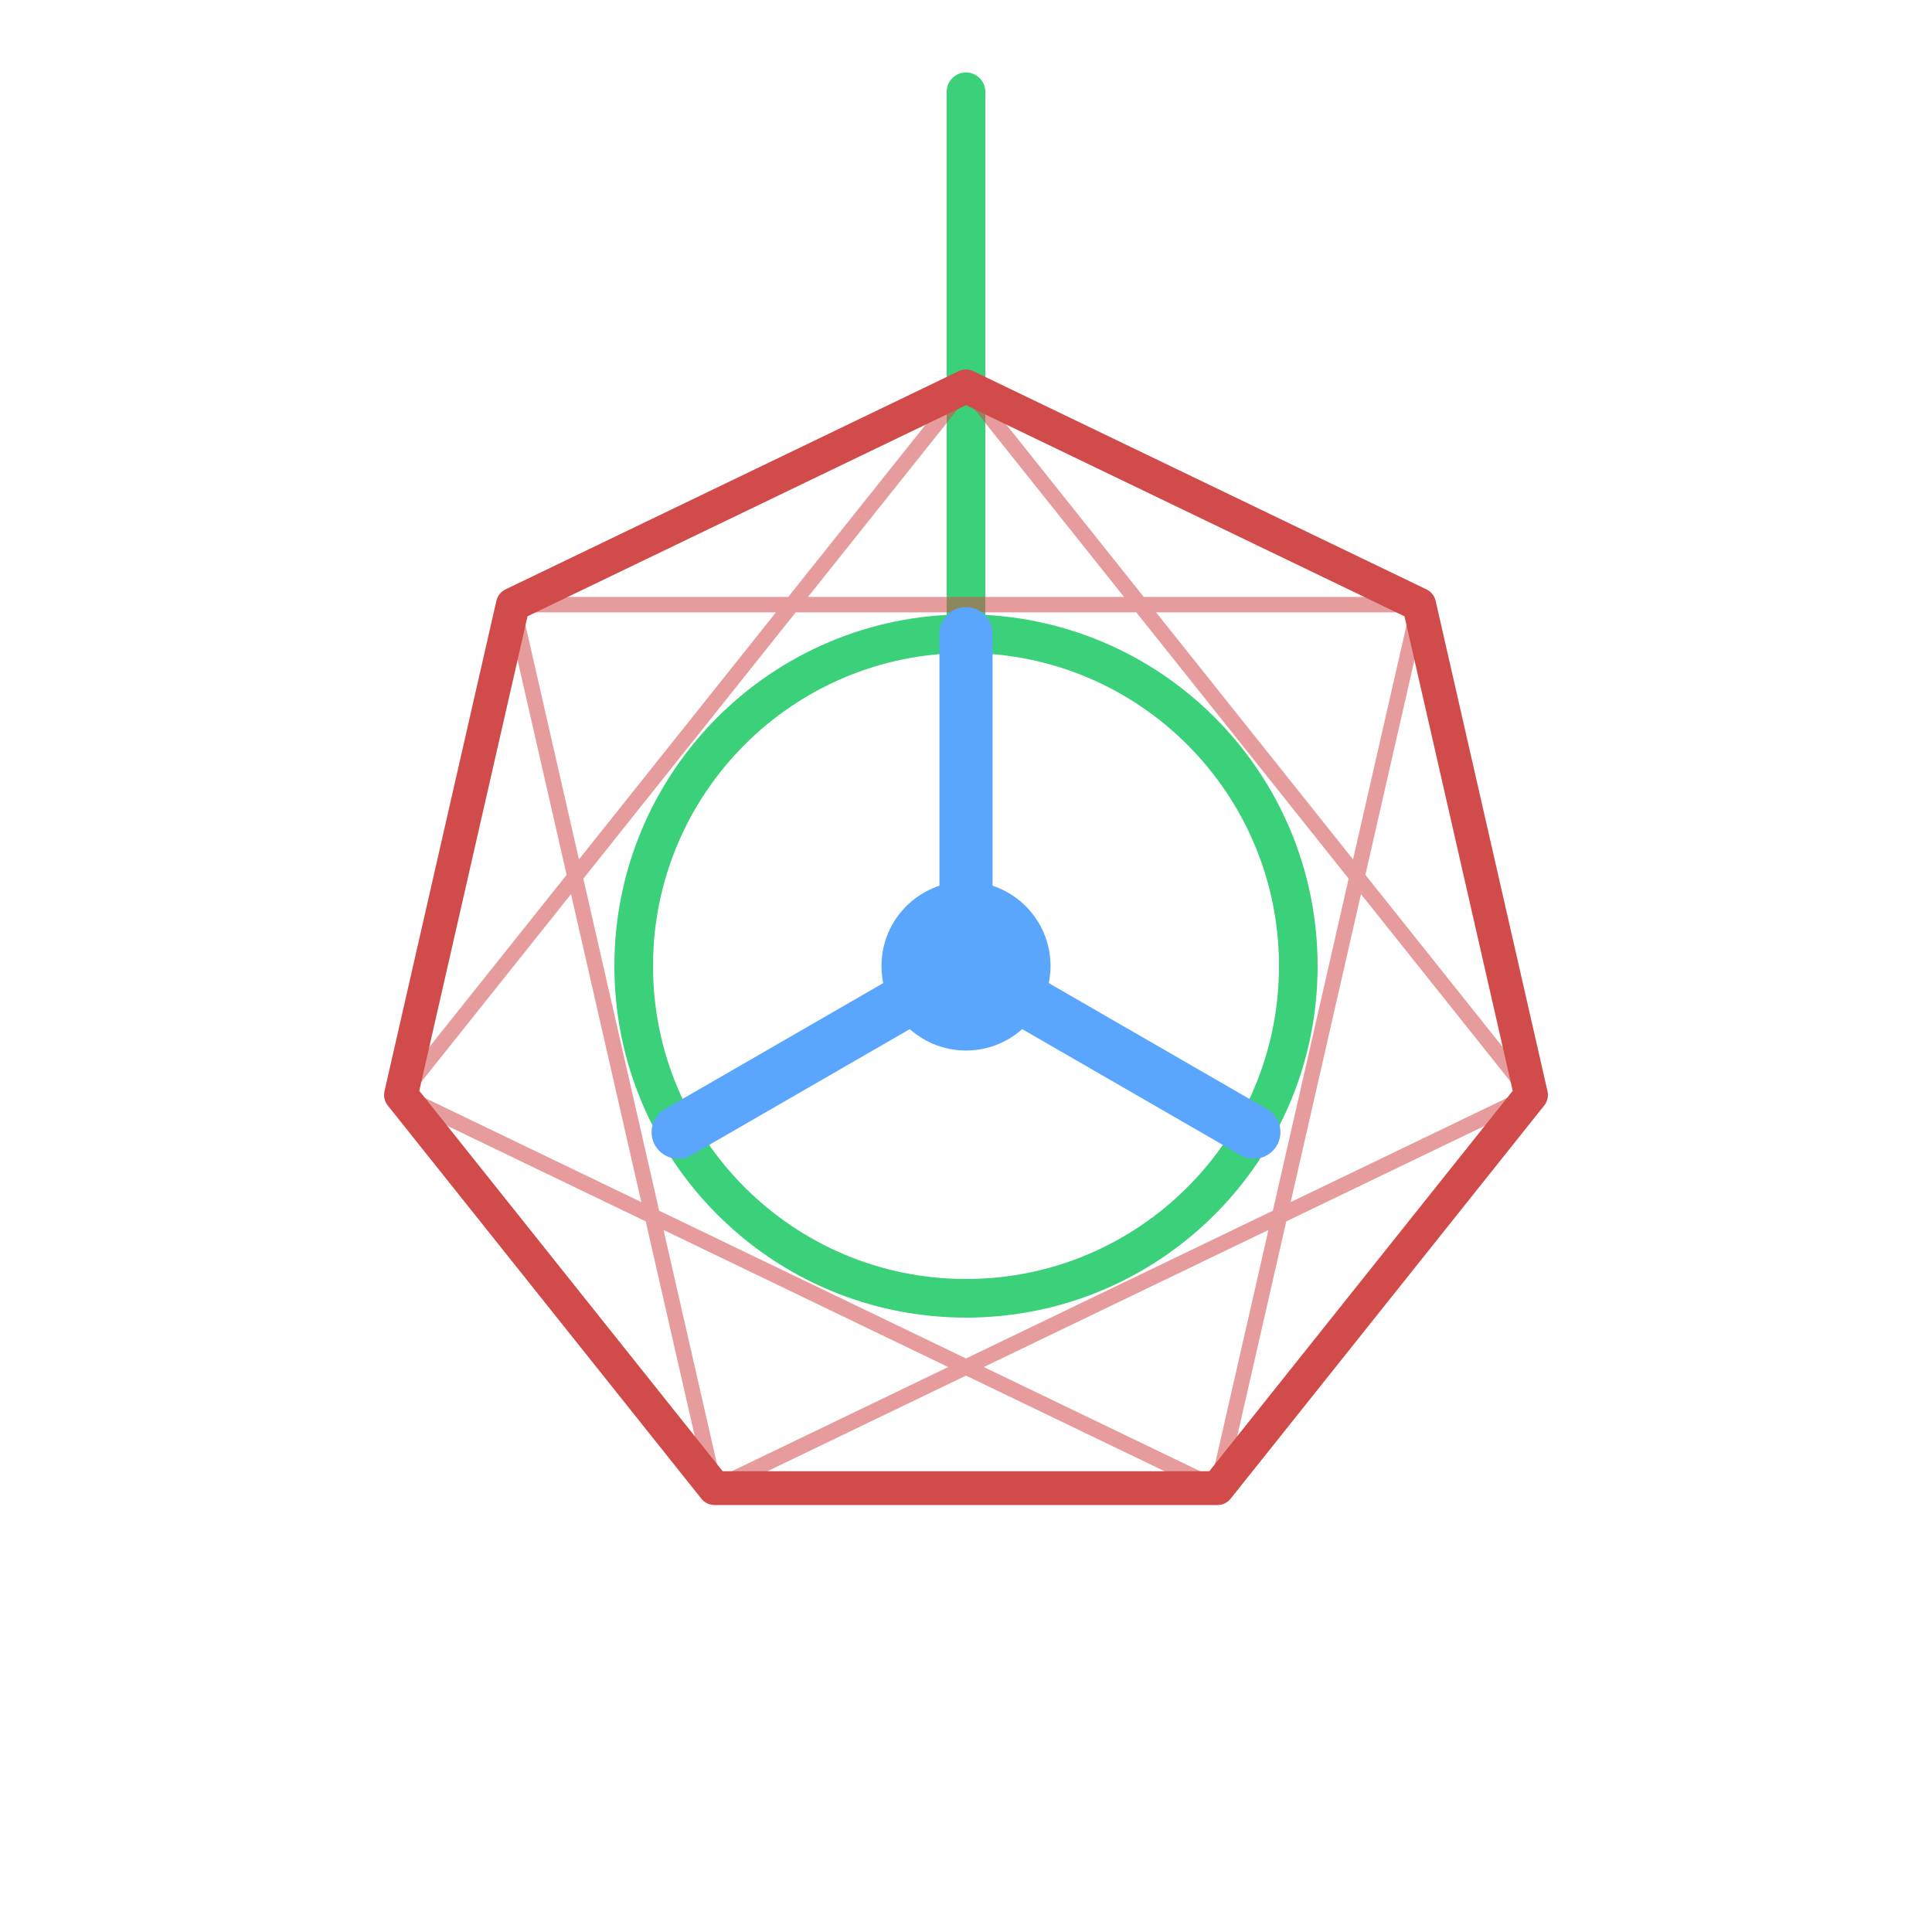
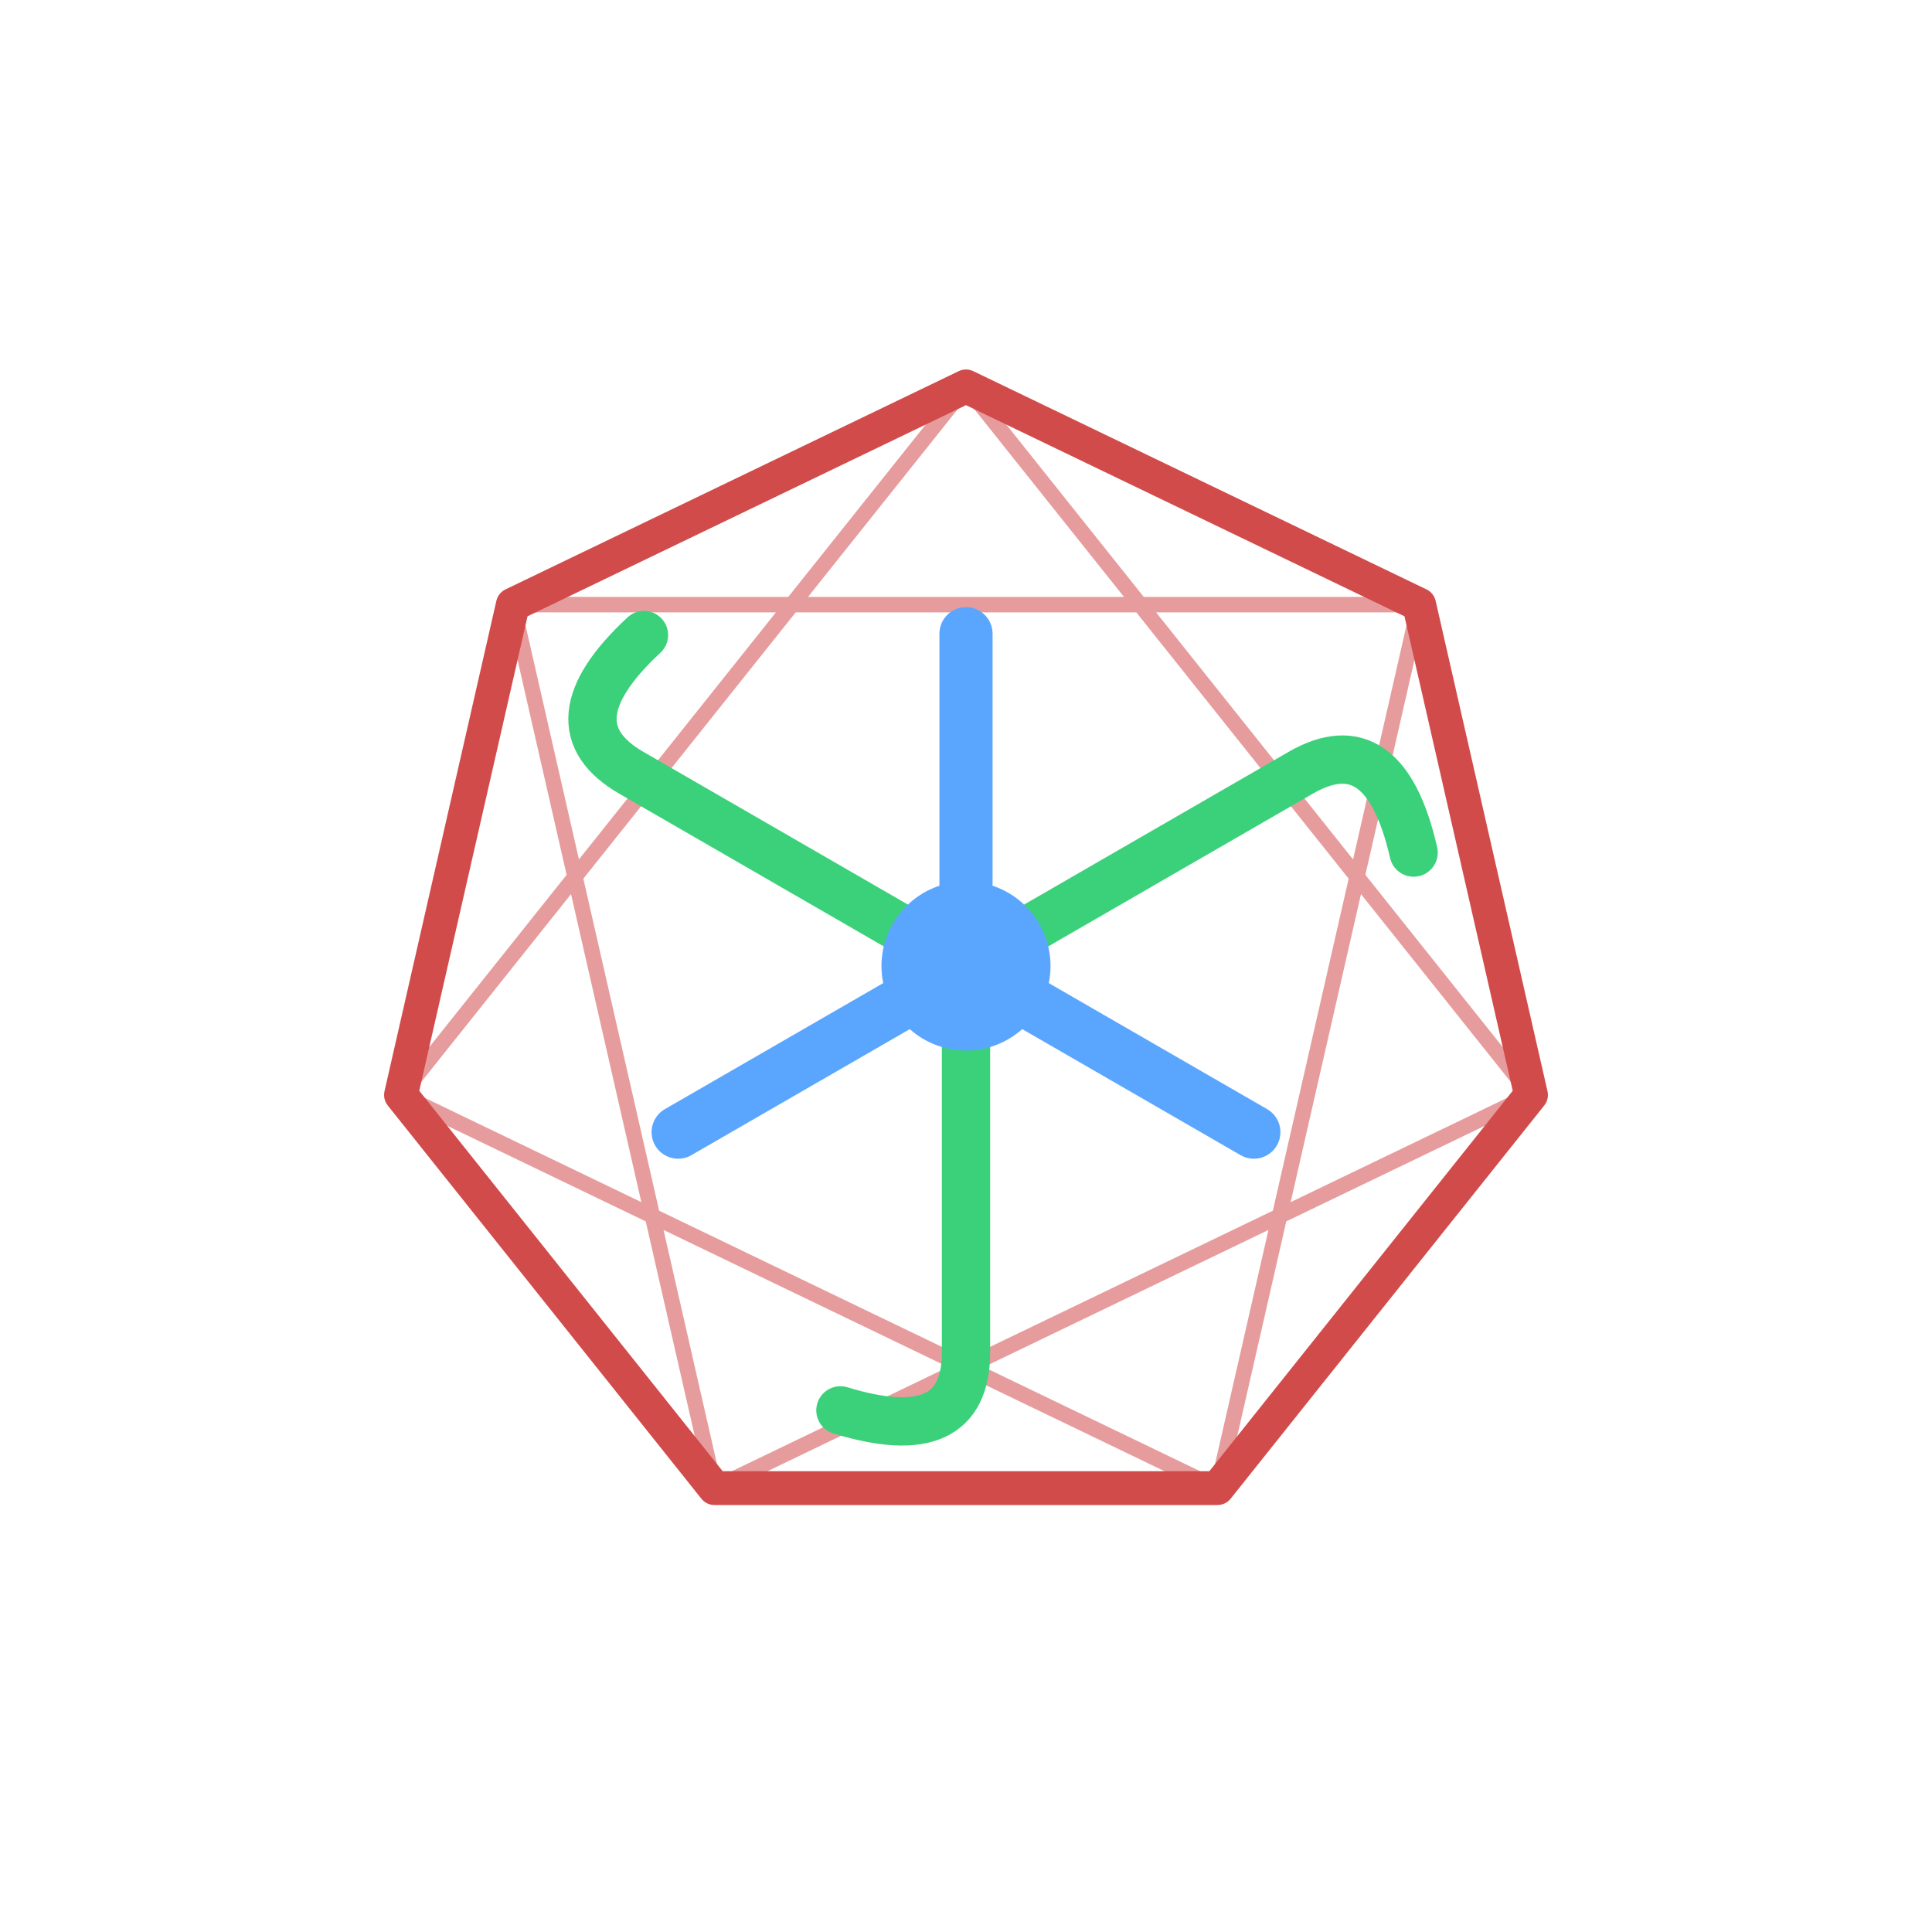
<svg xmlns="http://www.w3.org/2000/svg" viewBox="0 0 200 200">
-   <circle cx="100" cy="100" r="34.4" fill="none" stroke="#3ad17a" stroke-width="4" />
-   <line x1="100" y1="65.6" x2="100" y2="9.5" stroke="#3ad17a" stroke-width="4" stroke-linecap="round" />
  <path d="M 100 40 L 146.91 62.59 L 158.49 113.35 L 126.03 154.05 L 73.97 154.05 L 41.51 113.35 L 53.09 62.59 Z" fill="none" stroke="#d24b4b" stroke-width="3.5" stroke-linejoin="round" />
  <path d="M 100 40 L 158.49 113.35 L 73.97 154.05 L 53.09 62.59 L 146.91 62.59 L 126.03 154.05 L 41.51 113.35 Z" fill="none" stroke="#d24b4b" stroke-width="1.6" stroke-linejoin="round" opacity="0.55" />
-   <line x1="100" y1="100" x2="100" y2="65.6" stroke="#5aa6ff" stroke-width="5.5" stroke-linecap="round" />
-   <line x1="100" y1="100" x2="129.8" y2="117.2" stroke="#5aa6ff" stroke-width="5.5" stroke-linecap="round" />
-   <line x1="100" y1="100" x2="70.2" y2="117.2" stroke="#5aa6ff" stroke-width="5.5" stroke-linecap="round" />
+   <g fill="none" stroke="#3ad17a" stroke-width="5" stroke-linecap="round" stroke-linejoin="round">
+     <path d="M 100 100 L 100 60 Q 100 50 113 54" transform="rotate(60 100 100)" />
+     <path d="M 100 100 L 100 60 Q 100 50 113 54" transform="rotate(180 100 100)" />
+     <path d="M 100 100 L 100 60 Q 100 50 113 54" transform="rotate(300 100 100)" />
+   </g>
+   <g stroke="#5aa6ff" stroke-width="5.5" stroke-linecap="round">
+     <line x1="100" y1="100" x2="100" y2="65.6" />
+     <line x1="100" y1="100" x2="129.8" y2="117.2" />
+     <line x1="100" y1="100" x2="70.2" y2="117.2" />
+   </g>
  <circle cx="100" cy="100" r="8.75" fill="#5aa6ff" />
</svg>
